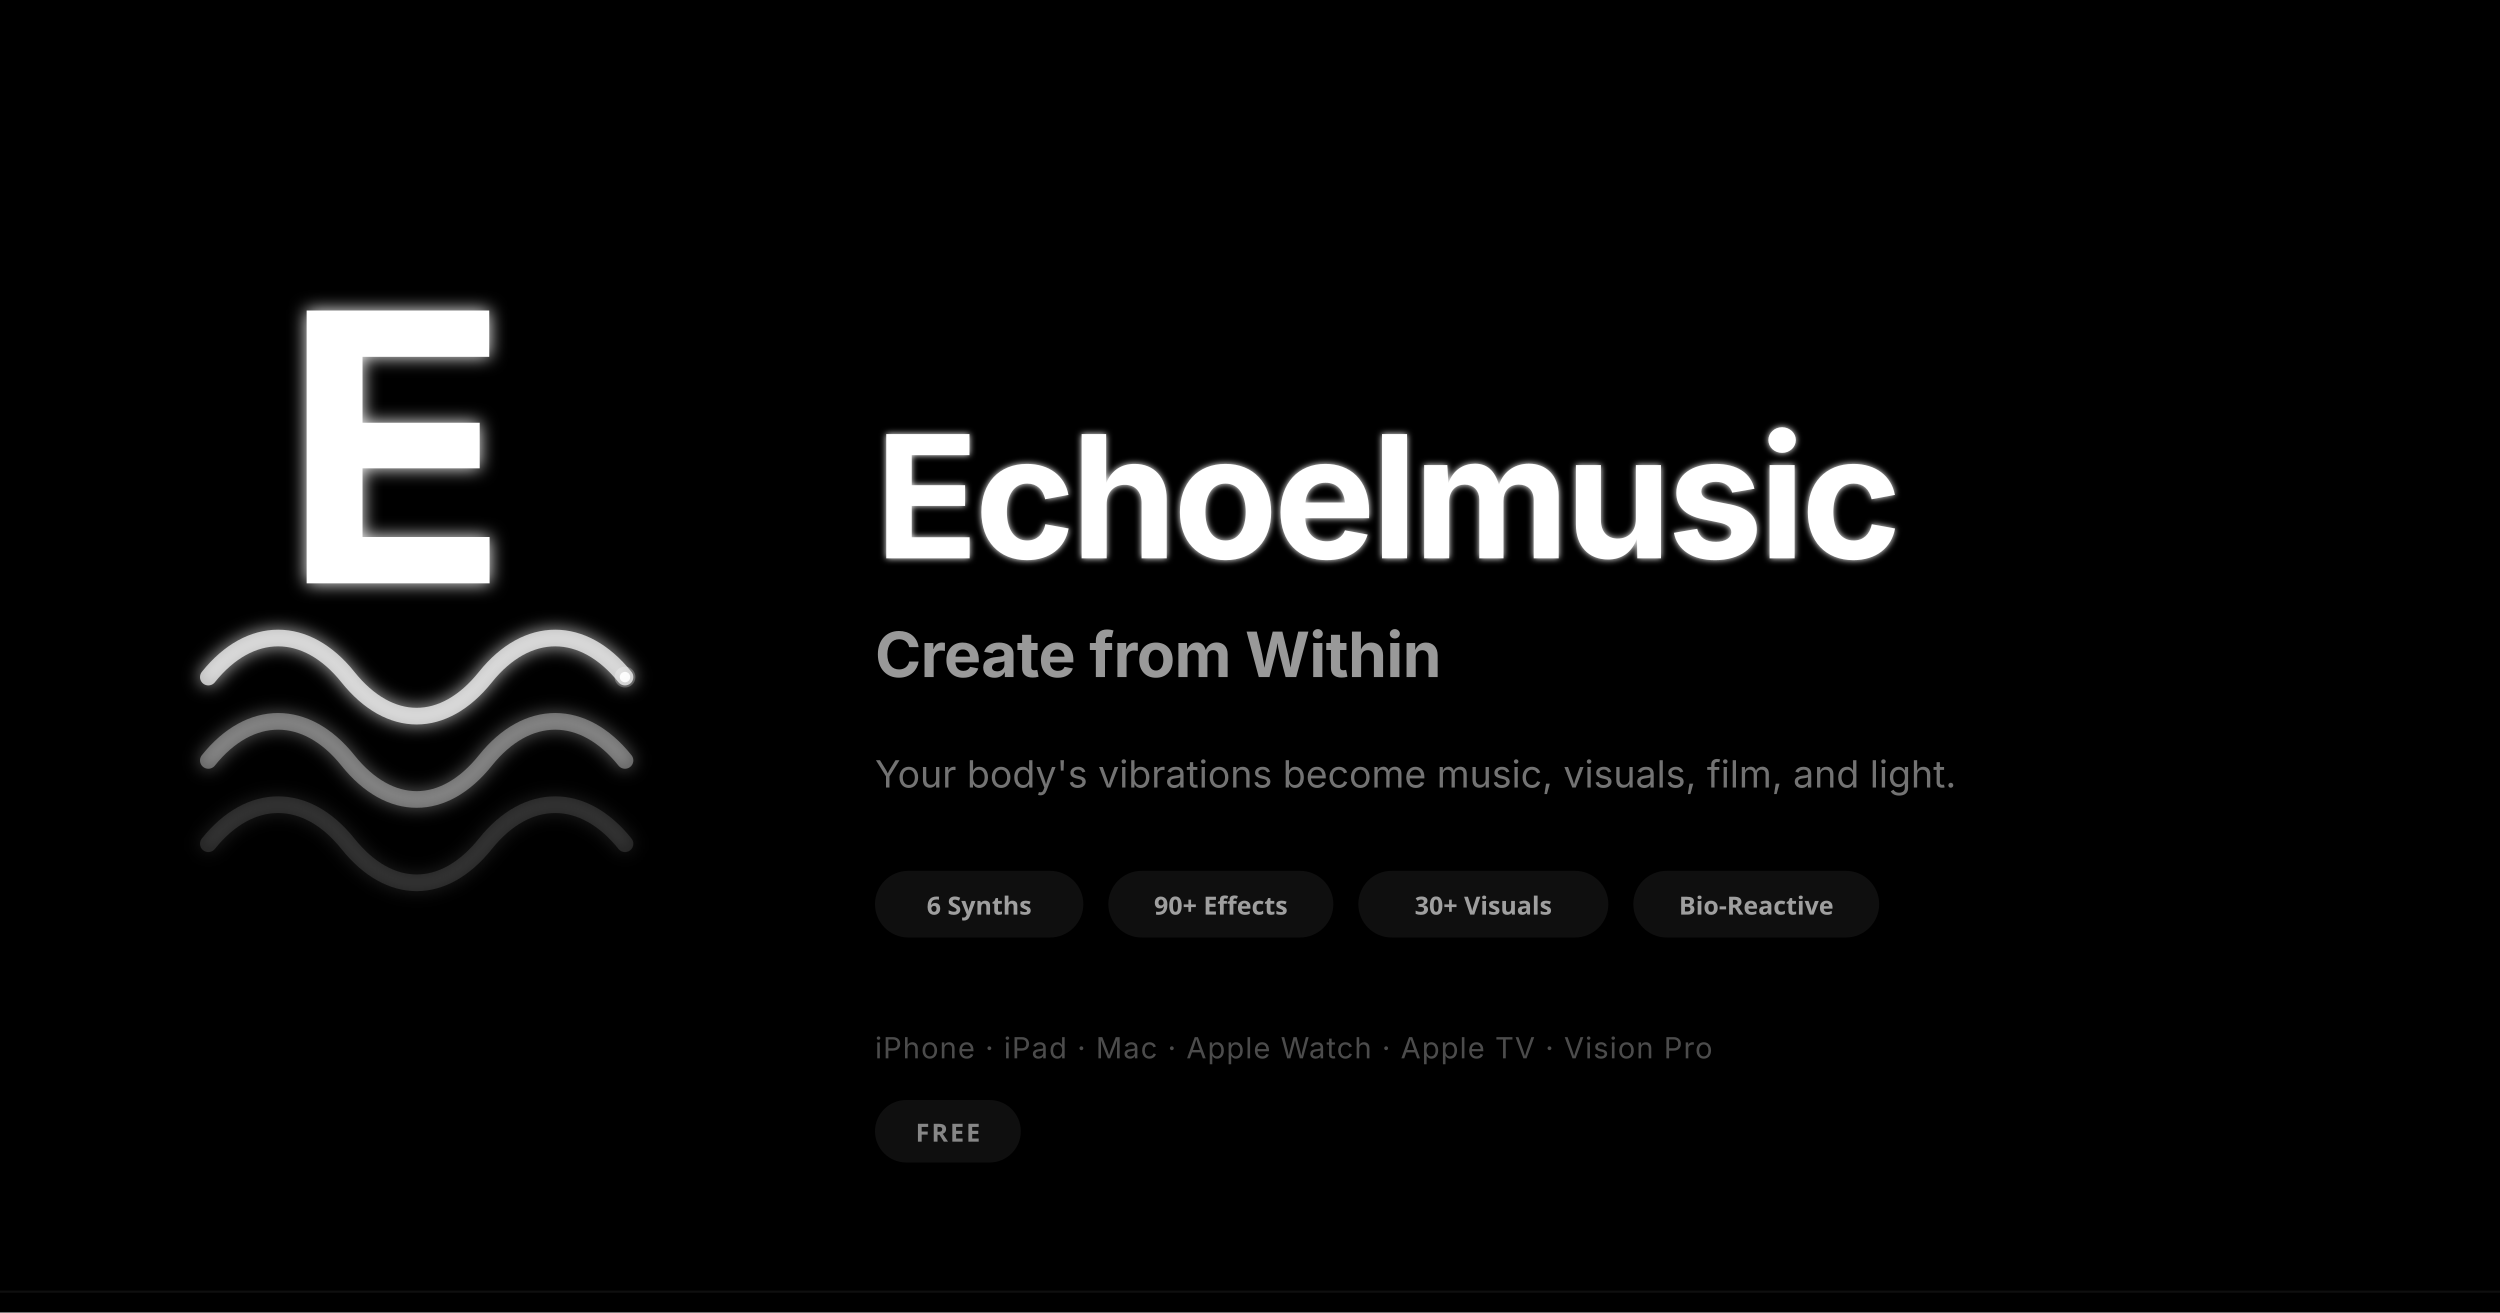
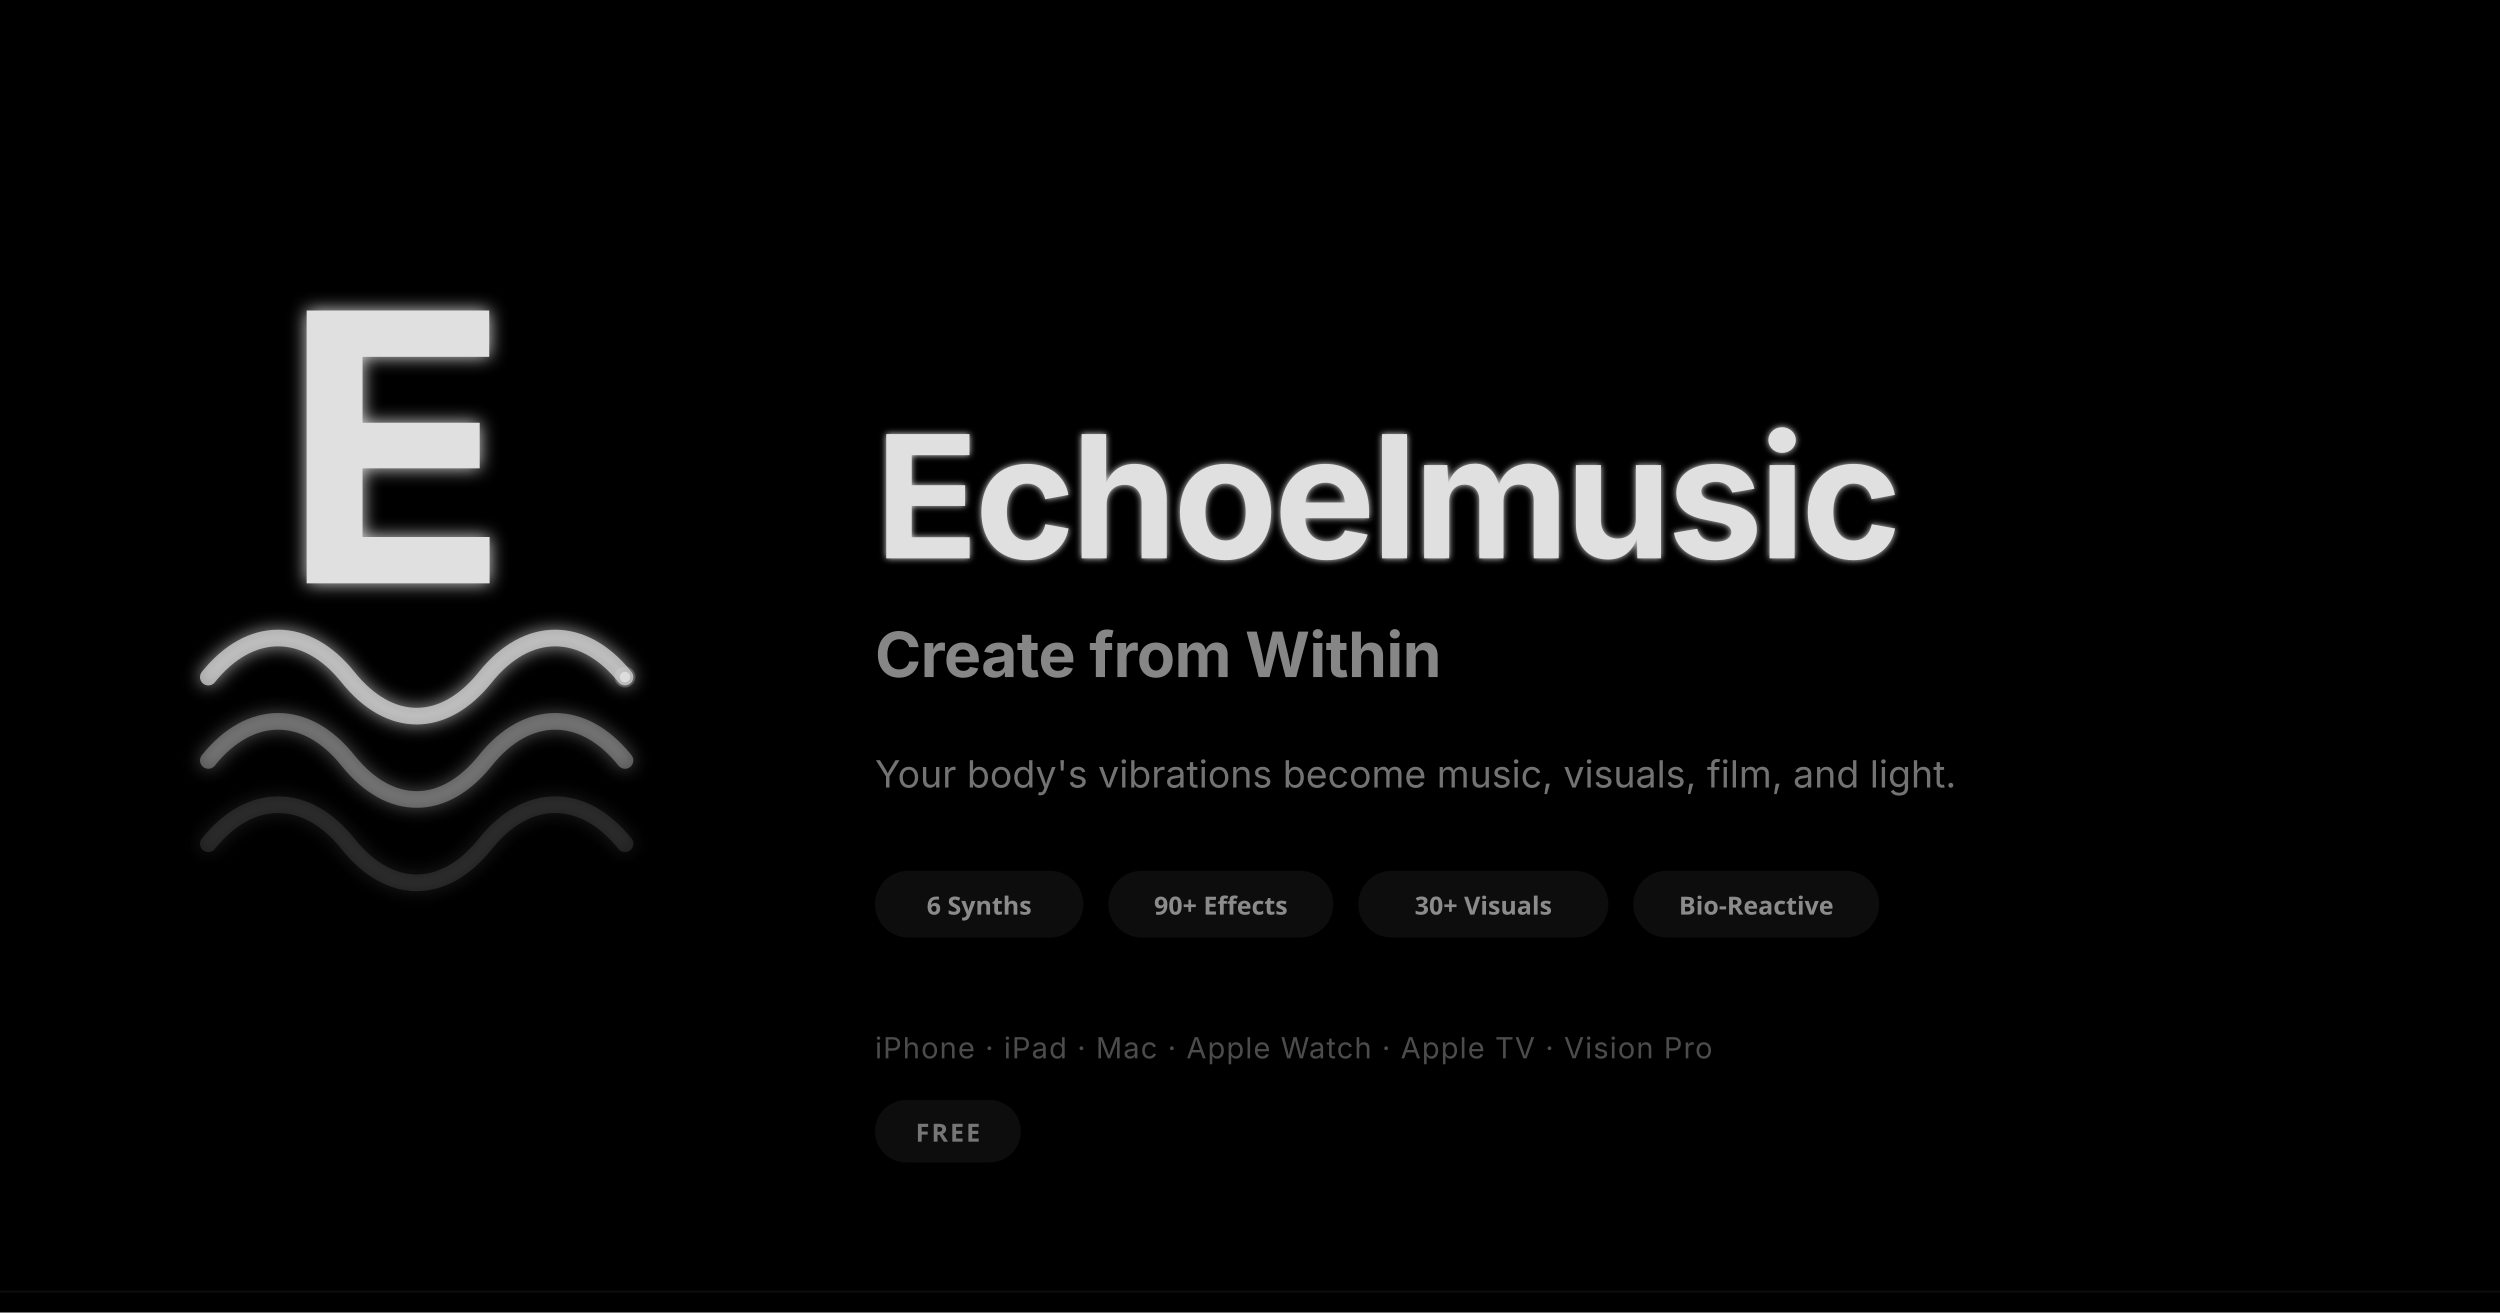
<svg xmlns="http://www.w3.org/2000/svg" viewBox="0 0 1200 630">
  <defs>
    <filter id="glow" x="-30%" y="-30%" width="160%" height="160%">
      <feGaussianBlur stdDeviation="4" result="b" />
      <feMerge>
        <feMergeNode in="b" />
        <feMergeNode in="SourceGraphic" />
      </feMerge>
    </filter>
    <filter id="tg" x="-10%" y="-10%" width="120%" height="120%">
      <feGaussianBlur stdDeviation="1.5" result="b" />
      <feMerge>
        <feMergeNode in="b" />
        <feMergeNode in="SourceGraphic" />
      </feMerge>
    </filter>
  </defs>
  <rect width="1200" height="630" fill="#000000" />
-   <text x="190" y="280" text-anchor="middle" font-family="'Atkinson Hyperlegible',-apple-system,sans-serif" font-weight="700" font-size="180" fill="white" filter="url(#glow)">E</text>
-   <g stroke="white" fill="none" stroke-width="8" stroke-linecap="round" filter="url(#glow)">
+   <text x="190" y="280" text-anchor="middle" font-family="'Atkinson Hyperlegible',-apple-system,sans-serif" font-weight="700" font-size="180" fill="#e0e0e0" filter="url(#glow)">E</text>
+   <g stroke="#e0e0e0" fill="none" stroke-width="8" stroke-linecap="round" filter="url(#glow)">
    <path d="M100,325 C120,300 147,300 167,325 C187,350 213,350 233,325 C253,300 280,300 300,325" opacity="0.7" />
    <path d="M100,365 C120,340 147,340 167,365 C187,390 213,390 233,365 C253,340 280,340 300,365" opacity="0.35" />
    <path d="M100,405 C120,380 147,380 167,405 C187,430 213,430 233,405 C253,380 280,380 300,405" opacity="0.12" />
  </g>
-   <circle cx="300" cy="325" r="5" fill="white" opacity="0.25" />
-   <circle cx="300" cy="325" r="2.5" fill="white" opacity="0.9" />
-   <text x="420" y="268" font-family="'Atkinson Hyperlegible',-apple-system,BlinkMacSystemFont,'Helvetica Neue',sans-serif" font-size="82" font-weight="700" fill="white" filter="url(#tg)" letter-spacing="-2">
+   <circle cx="300" cy="325" r="5" fill="#e0e0e0" opacity="0.25" />
+   <circle cx="300" cy="325" r="2.5" fill="#e0e0e0" opacity="0.9" />
+   <text x="420" y="268" font-family="'Atkinson Hyperlegible',-apple-system,BlinkMacSystemFont,'Helvetica Neue',sans-serif" font-size="82" font-weight="700" fill="#e0e0e0" filter="url(#tg)" letter-spacing="-2">
    Echoelmusic
  </text>
-   <text x="420" y="325" font-family="'Atkinson Hyperlegible',-apple-system,BlinkMacSystemFont,'Helvetica Neue',sans-serif" font-size="30" fill="white" font-weight="700" letter-spacing="-0.3" opacity="0.6">
+   <text x="420" y="325" font-family="'Atkinson Hyperlegible',-apple-system,BlinkMacSystemFont,'Helvetica Neue',sans-serif" font-size="30" fill="#e0e0e0" font-weight="700" letter-spacing="-0.3" opacity="0.6">
    Create from Within
  </text>
  <text x="420" y="378" font-family="'Atkinson Hyperlegible',-apple-system,BlinkMacSystemFont,'Helvetica Neue',sans-serif" font-size="18" fill="rgba(255,255,255,0.45)" font-weight="400">
    Your body's vibrations become music, visuals, film, and light.
  </text>
  <g transform="translate(420, 418)">
-     <rect x="0" y="0" width="100" height="32" rx="16" fill="white" opacity="0.06" />
-     <text x="50" y="21" font-family="'Atkinson Hyperlegible',sans-serif" font-size="12" fill="white" text-anchor="middle" font-weight="700" opacity="0.6">6 Synths</text>
-     <rect x="112" y="0" width="108" height="32" rx="16" fill="white" opacity="0.06" />
-     <text x="166" y="21" font-family="'Atkinson Hyperlegible',sans-serif" font-size="12" fill="white" text-anchor="middle" font-weight="700" opacity="0.6">90+ Effects</text>
-     <rect x="232" y="0" width="120" height="32" rx="16" fill="white" opacity="0.06" />
-     <text x="292" y="21" font-family="'Atkinson Hyperlegible',sans-serif" font-size="12" fill="white" text-anchor="middle" font-weight="700" opacity="0.6">30+ Visuals</text>
-     <rect x="364" y="0" width="118" height="32" rx="16" fill="white" opacity="0.06" />
-     <text x="423" y="21" font-family="'Atkinson Hyperlegible',sans-serif" font-size="12" fill="white" text-anchor="middle" font-weight="700" opacity="0.6">Bio-Reactive</text>
+     <rect x="0" y="0" width="100" height="32" rx="16" fill="#e0e0e0" opacity="0.06" />
+     <text x="50" y="21" font-family="'Atkinson Hyperlegible',sans-serif" font-size="12" fill="#e0e0e0" text-anchor="middle" font-weight="700" opacity="0.6">6 Synths</text>
+     <rect x="112" y="0" width="108" height="32" rx="16" fill="#e0e0e0" opacity="0.06" />
+     <text x="166" y="21" font-family="'Atkinson Hyperlegible',sans-serif" font-size="12" fill="#e0e0e0" text-anchor="middle" font-weight="700" opacity="0.6">90+ Effects</text>
+     <rect x="232" y="0" width="120" height="32" rx="16" fill="#e0e0e0" opacity="0.06" />
+     <text x="292" y="21" font-family="'Atkinson Hyperlegible',sans-serif" font-size="12" fill="#e0e0e0" text-anchor="middle" font-weight="700" opacity="0.6">30+ Visuals</text>
+     <rect x="364" y="0" width="118" height="32" rx="16" fill="#e0e0e0" opacity="0.06" />
+     <text x="423" y="21" font-family="'Atkinson Hyperlegible',sans-serif" font-size="12" fill="#e0e0e0" text-anchor="middle" font-weight="700" opacity="0.6">Bio-Reactive</text>
  </g>
  <text x="420" y="508" font-family="'Atkinson Hyperlegible',-apple-system,BlinkMacSystemFont,'Helvetica Neue',sans-serif" font-size="14" fill="rgba(255,255,255,0.3)" font-weight="400" letter-spacing="0.5">
    iPhone  ·  iPad  ·  Mac  ·  Apple Watch  ·  Apple TV  ·  Vision Pro
  </text>
-   <rect x="420" y="528" width="70" height="30" rx="15" fill="white" opacity="0.06" />
-   <text x="455" y="548" font-family="'Atkinson Hyperlegible',sans-serif" font-size="12" fill="white" text-anchor="middle" font-weight="700" letter-spacing="1" opacity="0.5">FREE</text>
-   <line x1="0" y1="620" x2="1200" y2="620" stroke="white" stroke-width="1" opacity="0.06" />
+   <rect x="420" y="528" width="70" height="30" rx="15" fill="#e0e0e0" opacity="0.06" />
+   <text x="455" y="548" font-family="'Atkinson Hyperlegible',sans-serif" font-size="12" fill="#e0e0e0" text-anchor="middle" font-weight="700" letter-spacing="1" opacity="0.5">FREE</text>
+   <line x1="0" y1="620" x2="1200" y2="620" stroke="#e0e0e0" stroke-width="1" opacity="0.06" />
</svg>
